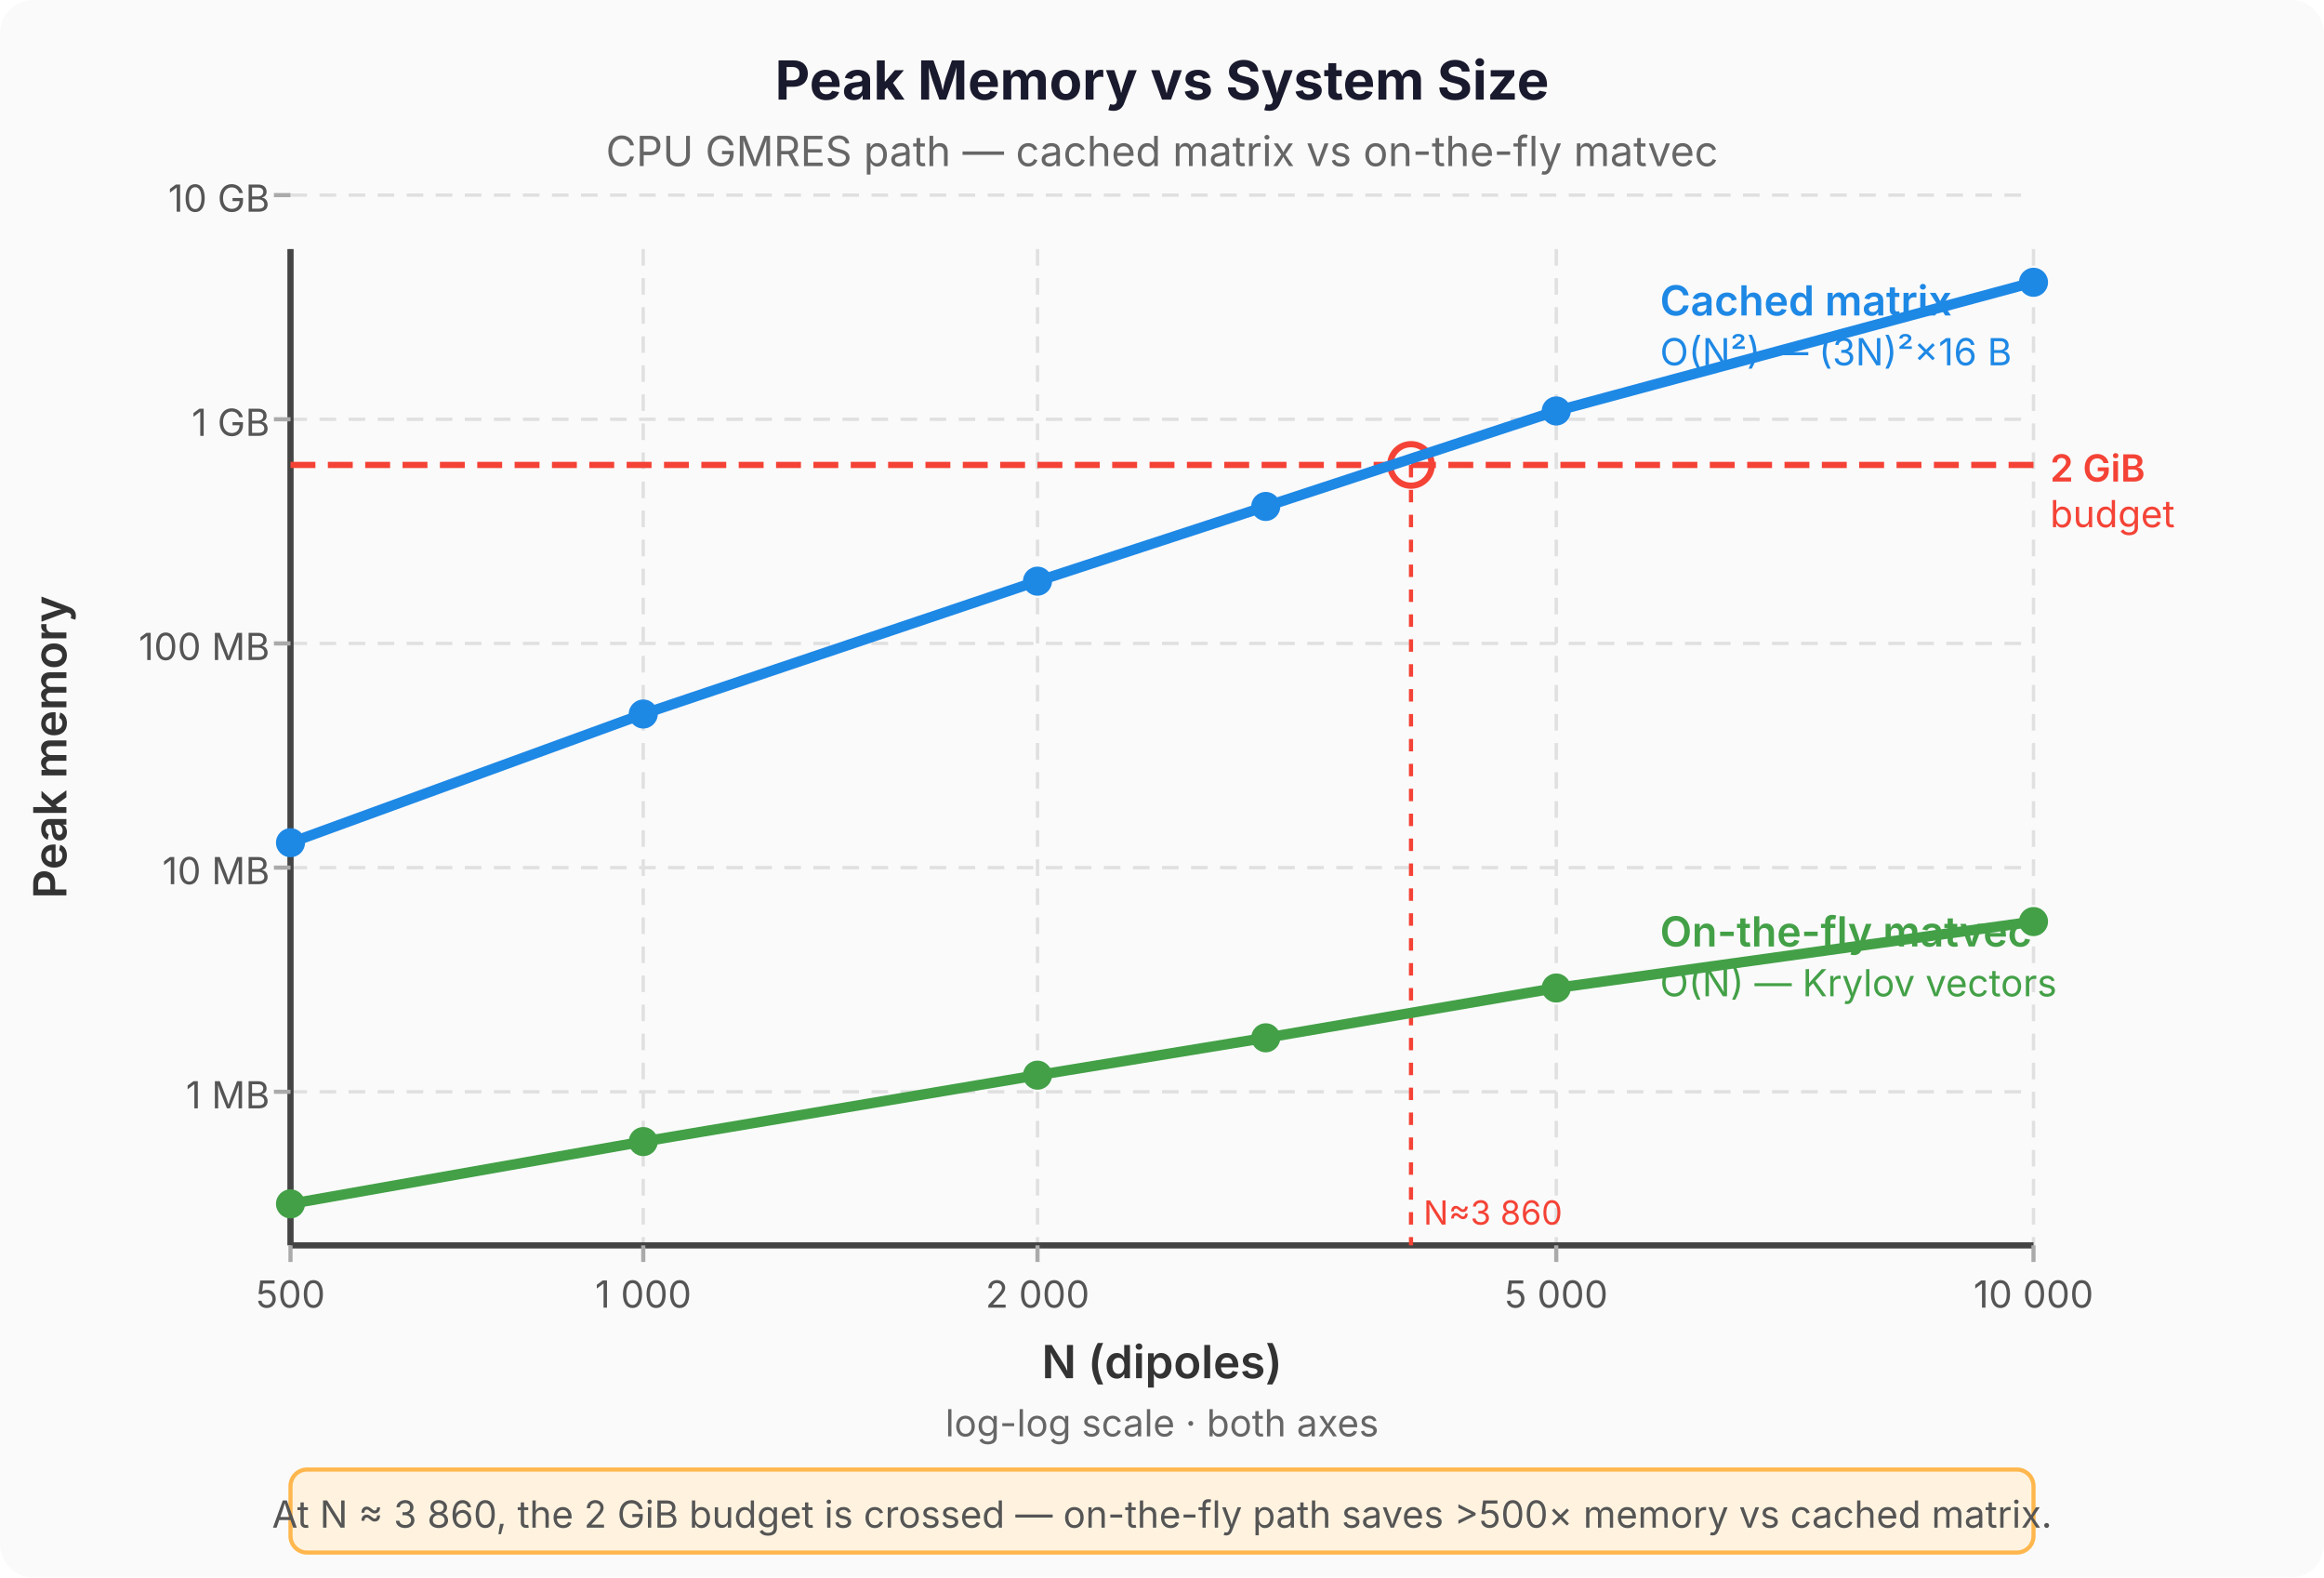
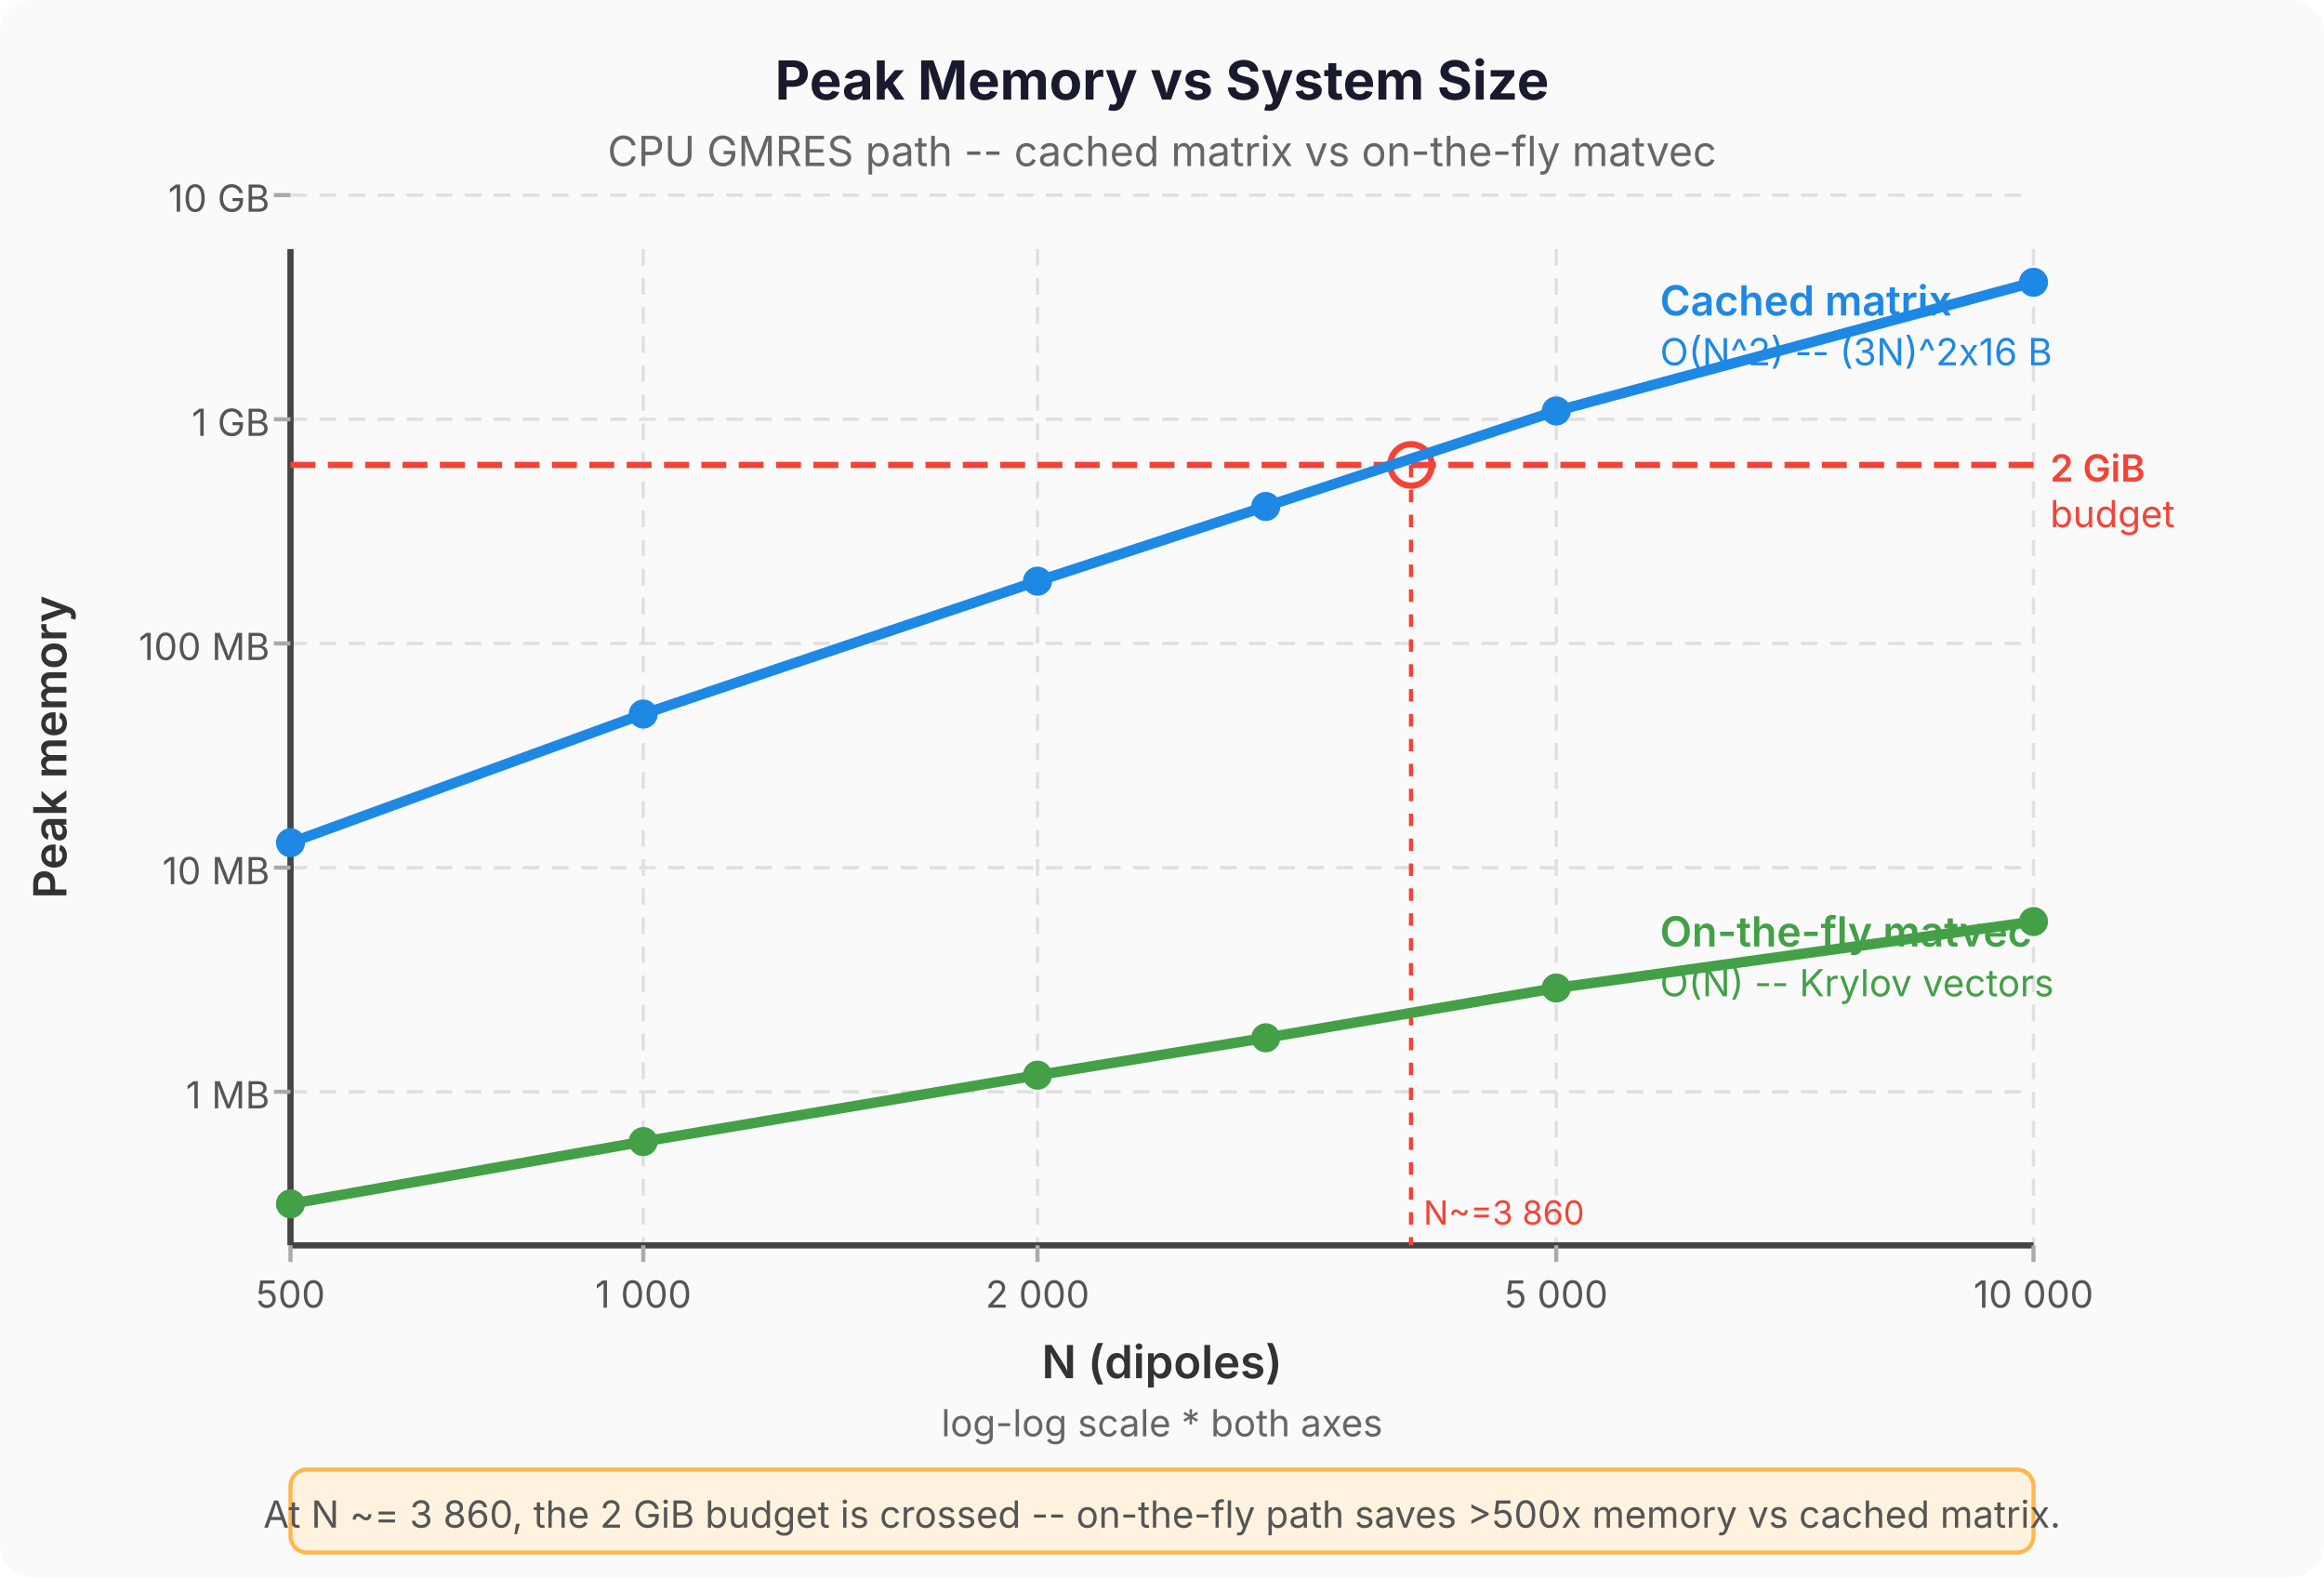
<svg xmlns="http://www.w3.org/2000/svg" viewBox="0 0 560 380" width="560" height="380" font-family="system-ui, -apple-system, 'Segoe UI', sans-serif" font-size="12">
  <rect width="560" height="380" fill="#fafafa" rx="8" />
  <text x="280" y="24" text-anchor="middle" font-size="13" font-weight="700" fill="#1a1a2e">Peak Memory vs System Size</text>
-   <text x="280" y="40" text-anchor="middle" font-size="10" fill="#666">CPU GMRES path — cached matrix vs on-the-fly matvec</text>
+   <text x="280" y="40" text-anchor="middle" font-size="10" fill="#666">CPU GMRES path -- cached matrix vs on-the-fly matvec</text>
  <g stroke="#e0e0e0" stroke-width="0.8" stroke-dasharray="4,3">
    <line x1="70" y1="263" x2="490" y2="263" />
    <line x1="70" y1="209" x2="490" y2="209" />
    <line x1="70" y1="155" x2="490" y2="155" />
    <line x1="70" y1="101" x2="490" y2="101" />
    <line x1="70" y1="47" x2="490" y2="47" />
  </g>
  <g stroke="#e0e0e0" stroke-width="0.8" stroke-dasharray="4,3">
    <line x1="70" y1="60" x2="70" y2="300" />
    <line x1="155" y1="60" x2="155" y2="300" />
    <line x1="250" y1="60" x2="250" y2="300" />
    <line x1="375" y1="60" x2="375" y2="300" />
    <line x1="490" y1="60" x2="490" y2="300" />
  </g>
  <line x1="70" y1="300" x2="490" y2="300" stroke="#444" stroke-width="1.5" />
  <line x1="70" y1="60" x2="70" y2="300" stroke="#444" stroke-width="1.5" />
  <line x1="70" y1="112" x2="490" y2="112" stroke="#f44336" stroke-width="1.5" stroke-dasharray="6,3" />
  <text x="494" y="116" font-size="9" fill="#f44336" font-weight="600">2 GiB</text>
  <text x="494" y="127" font-size="9" fill="#f44336">budget</text>
  <circle cx="340" cy="112" r="5" fill="none" stroke="#f44336" stroke-width="1.5" />
  <line x1="340" y1="112" x2="340" y2="300" stroke="#f44336" stroke-width="1" stroke-dasharray="3,3" />
-   <text x="343" y="295" font-size="8" fill="#f44336">N≈3 860</text>
+   <text x="343" y="295" font-size="8" fill="#f44336">N~=3 860</text>
  <polyline points="70,203 155,172 250,140 305,122 375,99 490,68" fill="none" stroke="#1e88e5" stroke-width="2.5" stroke-linejoin="round" />
  <circle cx="70" cy="203" r="3.5" fill="#1e88e5" />
  <circle cx="155" cy="172" r="3.5" fill="#1e88e5" />
  <circle cx="250" cy="140" r="3.5" fill="#1e88e5" />
  <circle cx="305" cy="122" r="3.5" fill="#1e88e5" />
  <circle cx="375" cy="99" r="3.5" fill="#1e88e5" />
  <circle cx="490" cy="68" r="3.5" fill="#1e88e5" />
  <text x="400" y="76" font-size="10" fill="#1e88e5" font-weight="600">Cached matrix</text>
-   <text x="400" y="88" font-size="9" fill="#1e88e5">O(N²) — (3N)²×16 B</text>
+   <text x="400" y="88" font-size="9" fill="#1e88e5">O(N^2) -- (3N)^2x16 B</text>
  <polyline points="70,290 155,275 250,259 305,250 375,238 490,222" fill="none" stroke="#43a047" stroke-width="2.5" stroke-linejoin="round" />
  <circle cx="70" cy="290" r="3.5" fill="#43a047" />
  <circle cx="155" cy="275" r="3.5" fill="#43a047" />
  <circle cx="250" cy="259" r="3.5" fill="#43a047" />
  <circle cx="305" cy="250" r="3.5" fill="#43a047" />
  <circle cx="375" cy="238" r="3.5" fill="#43a047" />
  <circle cx="490" cy="222" r="3.5" fill="#43a047" />
  <text x="400" y="228" font-size="10" fill="#43a047" font-weight="600">On-the-fly matvec</text>
-   <text x="400" y="240" font-size="9" fill="#43a047">O(N) — Krylov vectors</text>
+   <text x="400" y="240" font-size="9" fill="#43a047">O(N) -- Krylov vectors</text>
  <g text-anchor="end" fill="#555" font-size="9">
    <text x="65" y="267">1 MB</text>
    <text x="65" y="213">10 MB</text>
    <text x="65" y="159">100 MB</text>
    <text x="65" y="105">1 GB</text>
    <text x="65" y="51">10 GB</text>
  </g>
  <g stroke="#aaa" stroke-width="1">
    <line x1="66" y1="263" x2="70" y2="263" />
    <line x1="66" y1="209" x2="70" y2="209" />
    <line x1="66" y1="155" x2="70" y2="155" />
    <line x1="66" y1="101" x2="70" y2="101" />
    <line x1="66" y1="47" x2="70" y2="47" />
  </g>
  <text transform="rotate(-90,16,180)" x="16" y="180" text-anchor="middle" font-size="11" fill="#333" font-weight="600">Peak memory</text>
  <g text-anchor="middle" fill="#555" font-size="9">
    <text x="70" y="315">500</text>
    <text x="155" y="315">1 000</text>
    <text x="250" y="315">2 000</text>
    <text x="375" y="315">5 000</text>
    <text x="490" y="315">10 000</text>
  </g>
  <g stroke="#aaa" stroke-width="1">
    <line x1="70" y1="300" x2="70" y2="304" />
    <line x1="155" y1="300" x2="155" y2="304" />
    <line x1="250" y1="300" x2="250" y2="304" />
    <line x1="375" y1="300" x2="375" y2="304" />
    <line x1="490" y1="300" x2="490" y2="304" />
  </g>
  <text x="280" y="332" text-anchor="middle" font-size="11" fill="#333" font-weight="600">N (dipoles)</text>
-   <text x="280" y="346" text-anchor="middle" font-size="9" fill="#666">log-log scale · both axes</text>
+   <text x="280" y="346" text-anchor="middle" font-size="9" fill="#666">log-log scale * both axes</text>
  <rect x="70" y="354" width="420" height="20" rx="4" fill="#fff3e0" stroke="#ffb74d" stroke-width="1" />
  <text x="280" y="368" text-anchor="middle" font-size="9" fill="#555">
-     At N ≈ 3 860, the 2 GiB budget is crossed — on-the-fly path saves &gt;500× memory vs cached matrix.
+     At N ~= 3 860, the 2 GiB budget is crossed -- on-the-fly path saves &gt;500x memory vs cached matrix.
  </text>
</svg>
